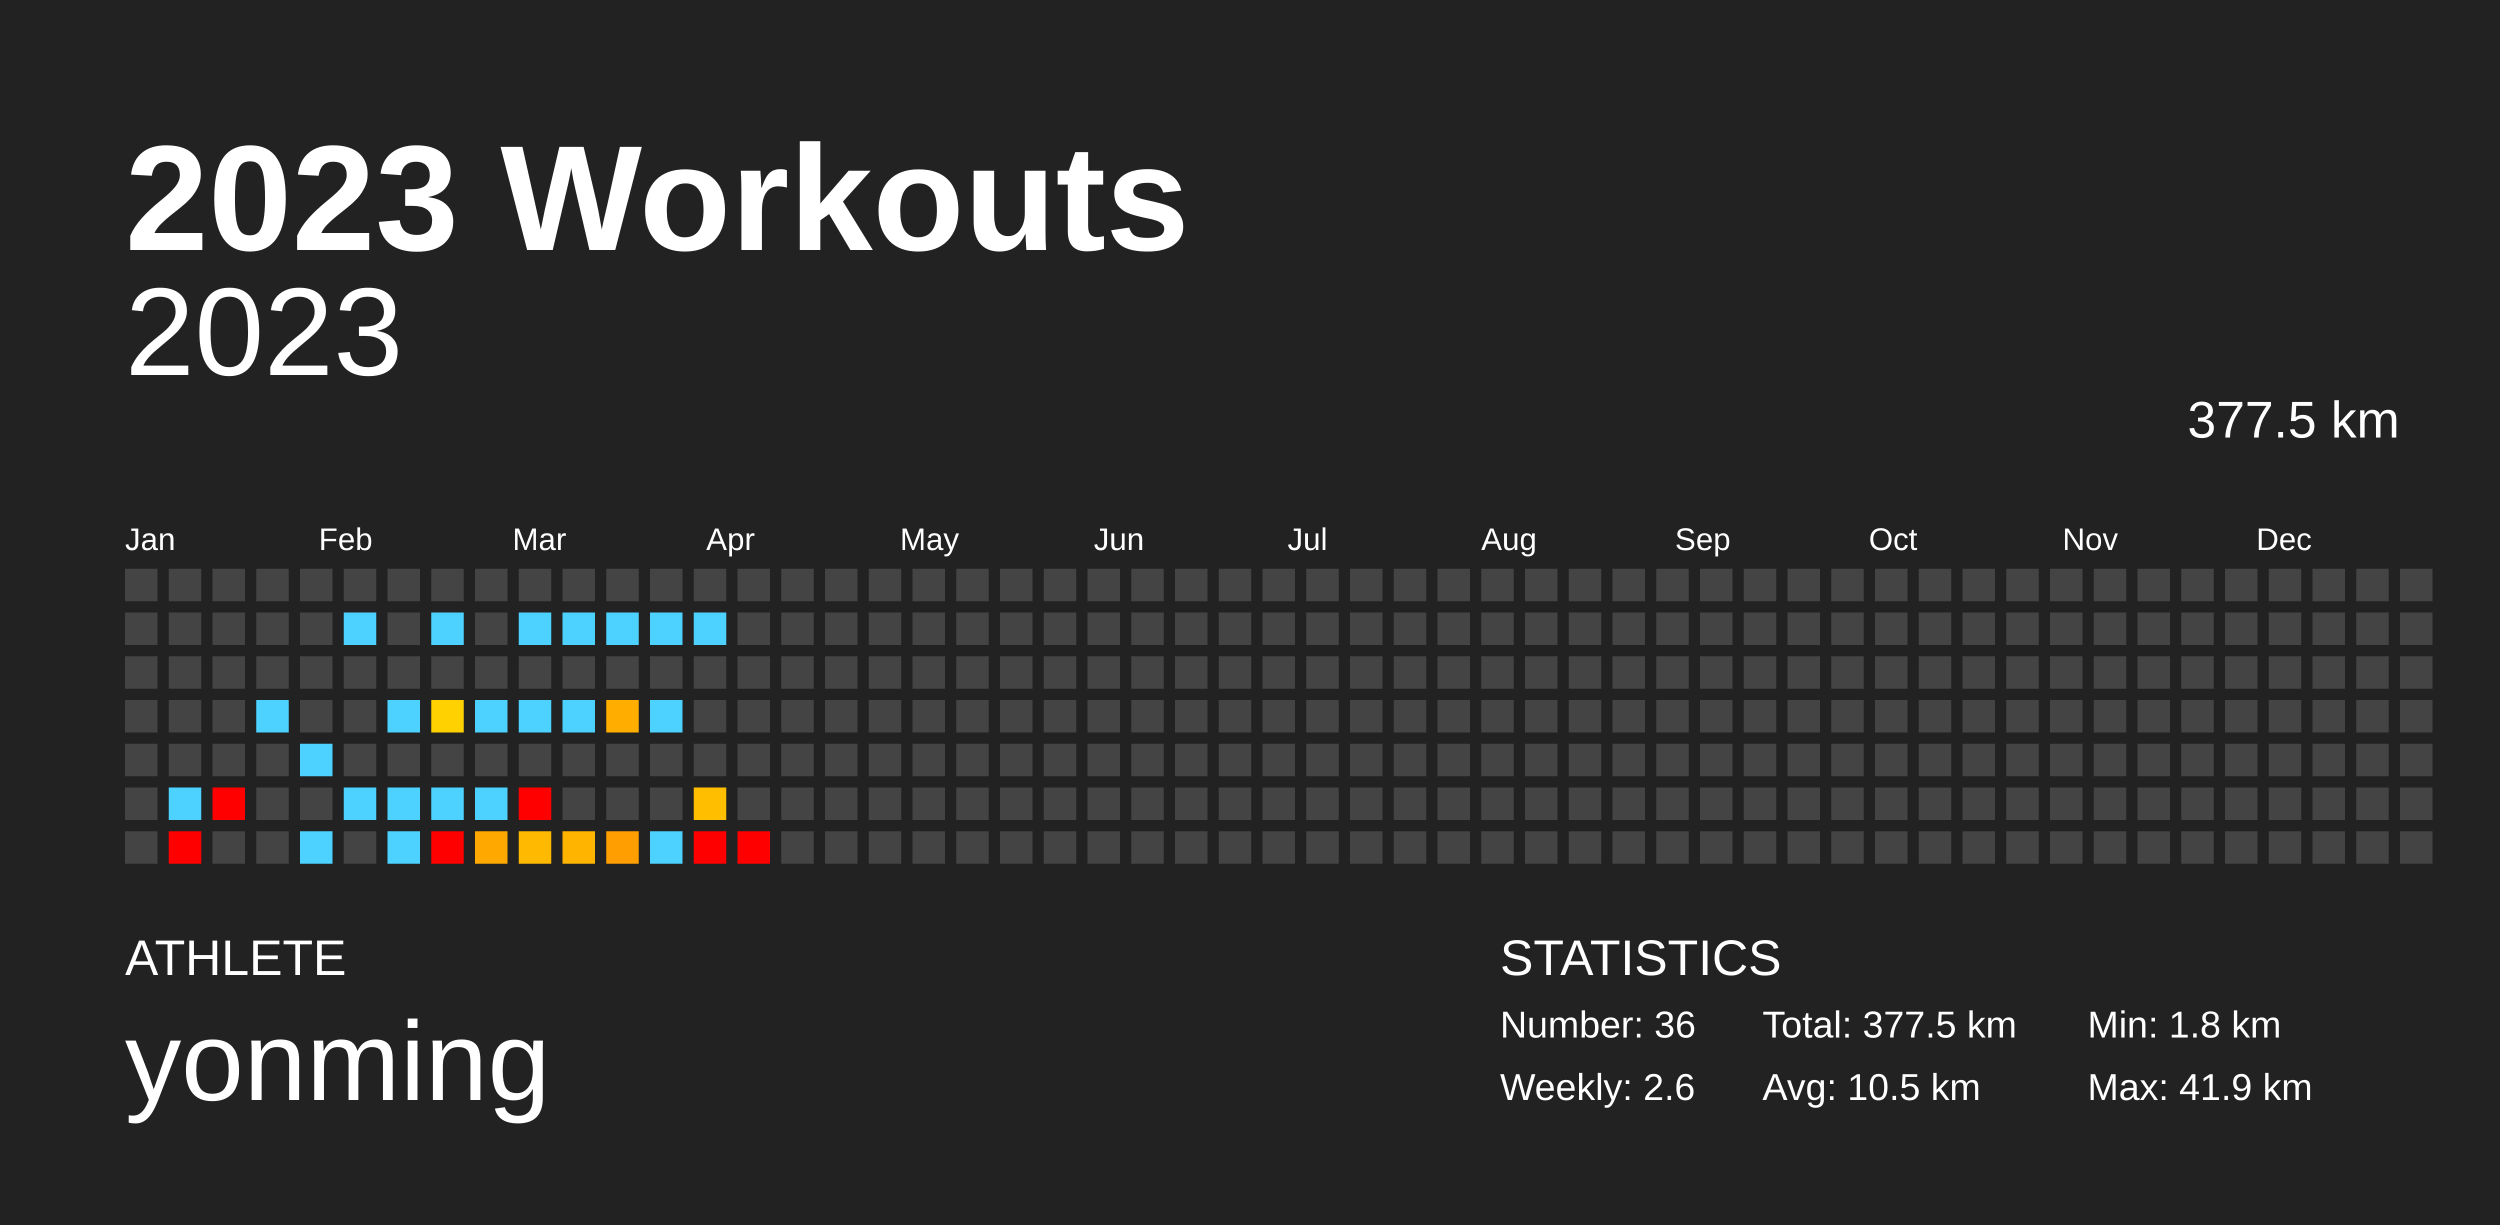
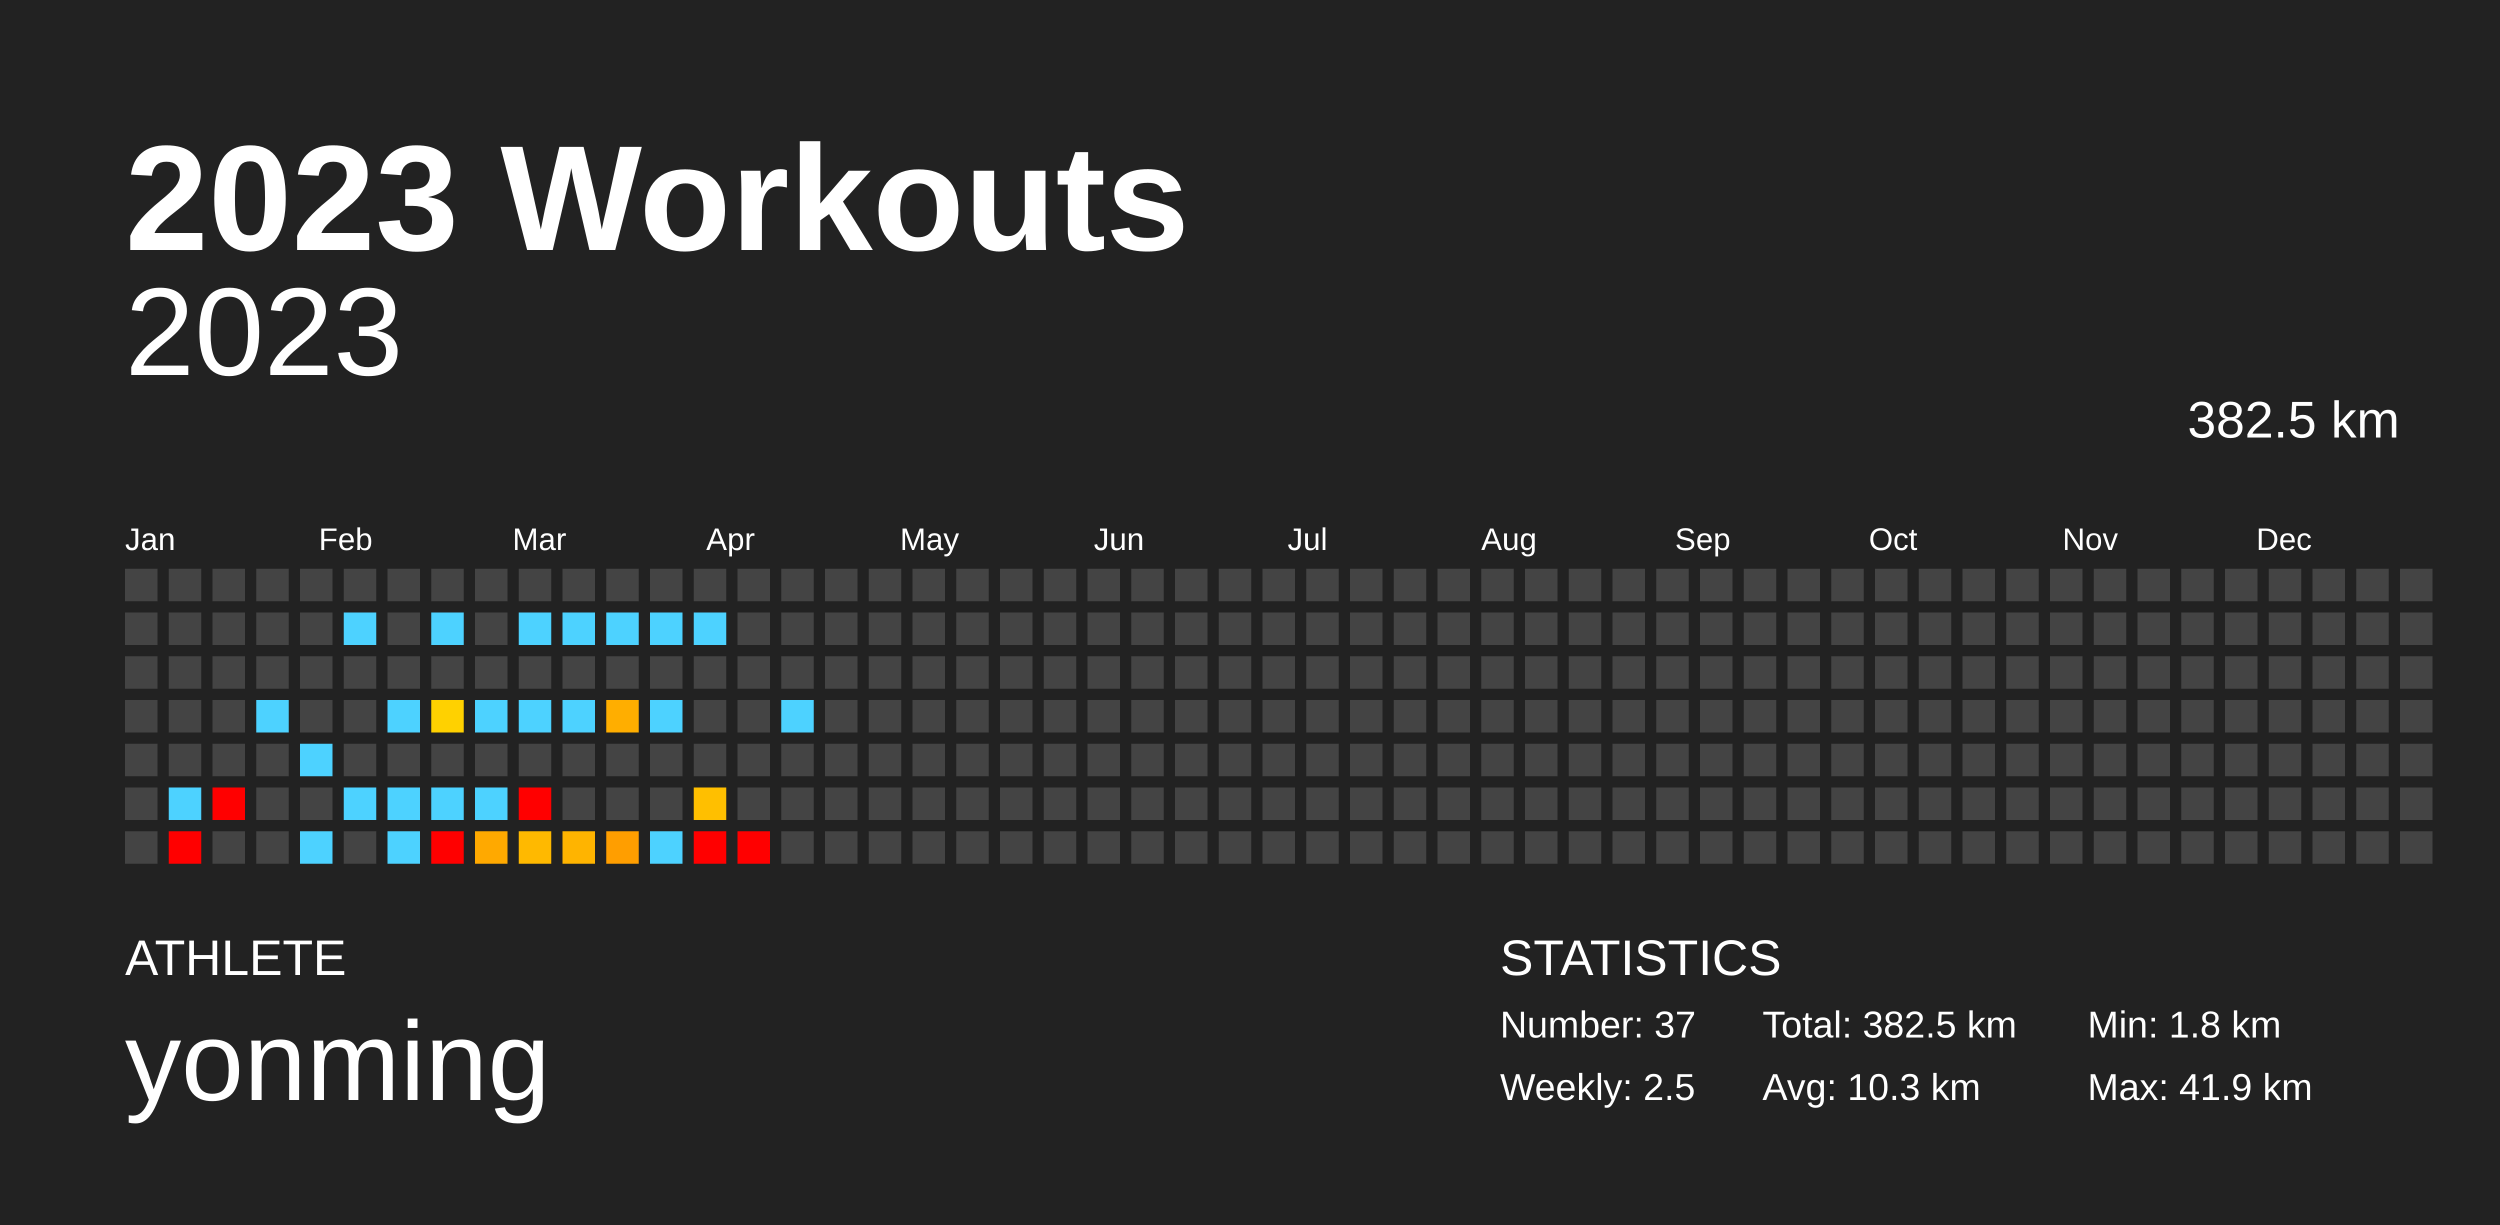
<svg xmlns="http://www.w3.org/2000/svg" baseProfile="full" height="98mm" version="1.1" viewBox="0,0,200,98" width="200mm">
  <defs />
  <rect fill="#222222" height="98" width="200" x="0" y="0" />
  <text fill="#FFFFFF" style="font-size:12px; font-family:Arial; font-weight:bold;" x="10" y="20">2023 Workouts</text>
  <text fill="#FFFFFF" style="font-size:4px; font-family:Arial" x="10" y="78">ATHLETE</text>
  <text fill="#FFFFFF" style="font-size:9px; font-family:Arial" x="10" y="88">yonming</text>
  <text fill="#FFFFFF" style="font-size:4px; font-family:Arial" x="120" y="78">STATISTICS</text>
-   <text fill="#FFFFFF" style="font-size:3px; font-family:Arial" x="120" y="83">Number: 36</text>
-   <text fill="#FFFFFF" style="font-size:3px; font-family:Arial" x="120" y="88">Weekly: 2.6</text>
-   <text fill="#FFFFFF" style="font-size:3px; font-family:Arial" x="141" y="83">Total: 377.5 km</text>
-   <text fill="#FFFFFF" style="font-size:3px; font-family:Arial" x="141" y="88">Avg: 10.5 km</text>
+   <text fill="#FFFFFF" style="font-size:3px; font-family:Arial" x="120" y="83">Number: 37</text>
+   <text fill="#FFFFFF" style="font-size:3px; font-family:Arial" x="120" y="88">Weekly: 2.5</text>
+   <text fill="#FFFFFF" style="font-size:3px; font-family:Arial" x="141" y="83">Total: 382.5 km</text>
+   <text fill="#FFFFFF" style="font-size:3px; font-family:Arial" x="141" y="88">Avg: 10.3 km</text>
  <text fill="#FFFFFF" style="font-size:3px; font-family:Arial" x="167" y="83">Min: 1.8 km</text>
  <text fill="#FFFFFF" style="font-size:3px; font-family:Arial" x="167" y="88">Max: 41.9 km</text>
  <text alignment-baseline="hanging" fill="#FFFFFF" style="font-size:10.0px; font-family:Arial;" x="10" y="30">2023</text>
-   <text alignment-baseline="hanging" fill="#FFFFFF" style="font-size:4.125px; font-family:Arial;" x="175" y="35">377.5 km</text>
+   <text alignment-baseline="hanging" fill="#FFFFFF" style="font-size:4.125px; font-family:Arial;" x="175" y="35">382.5 km</text>
  <text fill="#FFFFFF" style="font-size:2.5px; font-family:Arial" x="10.0" y="44">Jan</text>
  <text fill="#FFFFFF" style="font-size:2.5px; font-family:Arial" x="25.5" y="44">Feb</text>
  <text fill="#FFFFFF" style="font-size:2.5px; font-family:Arial" x="41.0" y="44">Mar</text>
  <text fill="#FFFFFF" style="font-size:2.5px; font-family:Arial" x="56.5" y="44">Apr</text>
  <text fill="#FFFFFF" style="font-size:2.5px; font-family:Arial" x="72.0" y="44">May</text>
  <text fill="#FFFFFF" style="font-size:2.5px; font-family:Arial" x="87.5" y="44">Jun</text>
  <text fill="#FFFFFF" style="font-size:2.5px; font-family:Arial" x="103.0" y="44">Jul</text>
  <text fill="#FFFFFF" style="font-size:2.5px; font-family:Arial" x="118.5" y="44">Aug</text>
  <text fill="#FFFFFF" style="font-size:2.5px; font-family:Arial" x="134.0" y="44">Sep</text>
  <text fill="#FFFFFF" style="font-size:2.5px; font-family:Arial" x="149.5" y="44">Oct</text>
  <text fill="#FFFFFF" style="font-size:2.5px; font-family:Arial" x="165.0" y="44">Nov</text>
  <text fill="#FFFFFF" style="font-size:2.5px; font-family:Arial" x="180.5" y="44">Dec</text>
  <rect fill="#444444" height="2.6" width="2.6" x="10.0" y="45.5" />
  <rect fill="#444444" height="2.6" width="2.6" x="10.0" y="49.0" />
  <rect fill="#444444" height="2.6" width="2.6" x="10.0" y="52.5" />
  <rect fill="#444444" height="2.6" width="2.6" x="10.0" y="56.0" />
  <rect fill="#444444" height="2.6" width="2.6" x="10.0" y="59.5" />
  <rect fill="#444444" height="2.6" width="2.6" x="10.0" y="63.0" />
  <rect fill="#444444" height="2.6" width="2.6" x="10.0" y="66.5" />
  <rect fill="#444444" height="2.6" width="2.6" x="13.5" y="45.5" />
  <rect fill="#444444" height="2.6" width="2.6" x="13.5" y="49.0" />
  <rect fill="#444444" height="2.6" width="2.6" x="13.5" y="52.5" />
  <rect fill="#444444" height="2.6" width="2.6" x="13.5" y="56.0" />
  <rect fill="#444444" height="2.6" width="2.6" x="13.5" y="59.5" />
  <rect fill="#4dd2ff" height="2.6" width="2.6" x="13.5" y="63.0" />
  <rect fill="red" height="2.6" width="2.6" x="13.5" y="66.5" />
  <rect fill="#444444" height="2.6" width="2.6" x="17.0" y="45.5" />
  <rect fill="#444444" height="2.6" width="2.6" x="17.0" y="49.0" />
  <rect fill="#444444" height="2.6" width="2.6" x="17.0" y="52.5" />
  <rect fill="#444444" height="2.6" width="2.6" x="17.0" y="56.0" />
  <rect fill="#444444" height="2.6" width="2.6" x="17.0" y="59.5" />
  <rect fill="red" height="2.6" width="2.6" x="17.0" y="63.0" />
  <rect fill="#444444" height="2.6" width="2.6" x="17.0" y="66.5" />
  <rect fill="#444444" height="2.6" width="2.6" x="20.5" y="45.5" />
  <rect fill="#444444" height="2.6" width="2.6" x="20.5" y="49.0" />
  <rect fill="#444444" height="2.6" width="2.6" x="20.5" y="52.5" />
  <rect fill="#4dd2ff" height="2.6" width="2.6" x="20.5" y="56.0" />
  <rect fill="#444444" height="2.6" width="2.6" x="20.5" y="59.5" />
  <rect fill="#444444" height="2.6" width="2.6" x="20.5" y="63.0" />
  <rect fill="#444444" height="2.6" width="2.6" x="20.5" y="66.5" />
  <rect fill="#444444" height="2.6" width="2.6" x="24.0" y="45.5" />
  <rect fill="#444444" height="2.6" width="2.6" x="24.0" y="49.0" />
  <rect fill="#444444" height="2.6" width="2.6" x="24.0" y="52.5" />
  <rect fill="#444444" height="2.6" width="2.6" x="24.0" y="56.0" />
  <rect fill="#4dd2ff" height="2.6" width="2.6" x="24.0" y="59.5" />
  <rect fill="#444444" height="2.6" width="2.6" x="24.0" y="63.0" />
  <rect fill="#4dd2ff" height="2.6" width="2.6" x="24.0" y="66.5" />
  <rect fill="#444444" height="2.6" width="2.6" x="27.5" y="45.5" />
  <rect fill="#4dd2ff" height="2.6" width="2.6" x="27.5" y="49.0" />
  <rect fill="#444444" height="2.6" width="2.6" x="27.5" y="52.5" />
  <rect fill="#444444" height="2.6" width="2.6" x="27.5" y="56.0" />
  <rect fill="#444444" height="2.6" width="2.6" x="27.5" y="59.5" />
  <rect fill="#4dd2ff" height="2.6" width="2.6" x="27.5" y="63.0" />
  <rect fill="#444444" height="2.6" width="2.6" x="27.5" y="66.5" />
  <rect fill="#444444" height="2.6" width="2.6" x="31.0" y="45.5" />
  <rect fill="#444444" height="2.6" width="2.6" x="31.0" y="49.0" />
  <rect fill="#444444" height="2.6" width="2.6" x="31.0" y="52.5" />
  <rect fill="#4dd2ff" height="2.6" width="2.6" x="31.0" y="56.0" />
  <rect fill="#444444" height="2.6" width="2.6" x="31.0" y="59.5" />
  <rect fill="#4dd2ff" height="2.6" width="2.6" x="31.0" y="63.0" />
  <rect fill="#4dd2ff" height="2.6" width="2.6" x="31.0" y="66.5" />
  <rect fill="#444444" height="2.6" width="2.6" x="34.5" y="45.5" />
  <rect fill="#4dd2ff" height="2.6" width="2.6" x="34.5" y="49.0" />
  <rect fill="#444444" height="2.6" width="2.6" x="34.5" y="52.5" />
  <rect fill="#ffd100" height="2.6" width="2.6" x="34.5" y="56.0" />
  <rect fill="#444444" height="2.6" width="2.6" x="34.5" y="59.5" />
  <rect fill="#4dd2ff" height="2.6" width="2.6" x="34.5" y="63.0" />
  <rect fill="red" height="2.6" width="2.6" x="34.5" y="66.5" />
  <rect fill="#444444" height="2.6" width="2.6" x="38.0" y="45.5" />
  <rect fill="#444444" height="2.6" width="2.6" x="38.0" y="49.0" />
  <rect fill="#444444" height="2.6" width="2.6" x="38.0" y="52.5" />
  <rect fill="#4dd2ff" height="2.6" width="2.6" x="38.0" y="56.0" />
  <rect fill="#444444" height="2.6" width="2.6" x="38.0" y="59.5" />
  <rect fill="#4dd2ff" height="2.6" width="2.6" x="38.0" y="63.0" />
  <rect fill="#ffa900" height="2.6" width="2.6" x="38.0" y="66.5" />
  <rect fill="#444444" height="2.6" width="2.6" x="41.5" y="45.5" />
  <rect fill="#4dd2ff" height="2.6" width="2.6" x="41.5" y="49.0" />
  <rect fill="#444444" height="2.6" width="2.6" x="41.5" y="52.5" />
  <rect fill="#4dd2ff" height="2.6" width="2.6" x="41.5" y="56.0" />
  <rect fill="#444444" height="2.6" width="2.6" x="41.5" y="59.5" />
  <rect fill="red" height="2.6" width="2.6" x="41.5" y="63.0" />
  <rect fill="#ffb900" height="2.6" width="2.6" x="41.5" y="66.5" />
  <rect fill="#444444" height="2.6" width="2.6" x="45.0" y="45.5" />
  <rect fill="#4dd2ff" height="2.6" width="2.6" x="45.0" y="49.0" />
  <rect fill="#444444" height="2.6" width="2.6" x="45.0" y="52.5" />
  <rect fill="#4dd2ff" height="2.6" width="2.6" x="45.0" y="56.0" />
  <rect fill="#444444" height="2.6" width="2.6" x="45.0" y="59.5" />
  <rect fill="#444444" height="2.6" width="2.6" x="45.0" y="63.0" />
  <rect fill="#ffb400" height="2.6" width="2.6" x="45.0" y="66.5" />
  <rect fill="#444444" height="2.6" width="2.6" x="48.5" y="45.5" />
  <rect fill="#4dd2ff" height="2.6" width="2.6" x="48.5" y="49.0" />
  <rect fill="#444444" height="2.6" width="2.6" x="48.5" y="52.5" />
  <rect fill="#ffae00" height="2.6" width="2.6" x="48.5" y="56.0" />
  <rect fill="#444444" height="2.6" width="2.6" x="48.5" y="59.5" />
  <rect fill="#444444" height="2.6" width="2.6" x="48.5" y="63.0" />
  <rect fill="#ff9e00" height="2.6" width="2.6" x="48.5" y="66.5" />
  <rect fill="#444444" height="2.6" width="2.6" x="52.0" y="45.5" />
  <rect fill="#4dd2ff" height="2.6" width="2.6" x="52.0" y="49.0" />
  <rect fill="#444444" height="2.6" width="2.6" x="52.0" y="52.5" />
  <rect fill="#4dd2ff" height="2.6" width="2.6" x="52.0" y="56.0" />
  <rect fill="#444444" height="2.6" width="2.6" x="52.0" y="59.5" />
  <rect fill="#444444" height="2.6" width="2.6" x="52.0" y="63.0" />
  <rect fill="#4dd2ff" height="2.6" width="2.6" x="52.0" y="66.5" />
  <rect fill="#444444" height="2.6" width="2.6" x="55.5" y="45.5" />
  <rect fill="#4dd2ff" height="2.6" width="2.6" x="55.5" y="49.0" />
  <rect fill="#444444" height="2.6" width="2.6" x="55.5" y="52.5" />
  <rect fill="#444444" height="2.6" width="2.6" x="55.5" y="56.0" />
  <rect fill="#444444" height="2.6" width="2.6" x="55.5" y="59.5" />
  <rect fill="#ffbf00" height="2.6" width="2.6" x="55.5" y="63.0" />
  <rect fill="red" height="2.6" width="2.6" x="55.5" y="66.5" />
  <rect fill="#444444" height="2.6" width="2.6" x="59.0" y="45.5" />
  <rect fill="#444444" height="2.6" width="2.6" x="59.0" y="49.0" />
  <rect fill="#444444" height="2.6" width="2.6" x="59.0" y="52.5" />
  <rect fill="#444444" height="2.6" width="2.6" x="59.0" y="56.0" />
  <rect fill="#444444" height="2.6" width="2.6" x="59.0" y="59.5" />
  <rect fill="#444444" height="2.6" width="2.6" x="59.0" y="63.0" />
  <rect fill="red" height="2.6" width="2.6" x="59.0" y="66.5" />
  <rect fill="#444444" height="2.6" width="2.6" x="62.5" y="45.5" />
  <rect fill="#444444" height="2.6" width="2.6" x="62.5" y="49.0" />
  <rect fill="#444444" height="2.6" width="2.6" x="62.5" y="52.5" />
-   <rect fill="#444444" height="2.6" width="2.6" x="62.5" y="56.0" />
+   <rect fill="#4dd2ff" height="2.6" width="2.6" x="62.5" y="56.0" />
  <rect fill="#444444" height="2.6" width="2.6" x="62.5" y="59.5" />
  <rect fill="#444444" height="2.6" width="2.6" x="62.5" y="63.0" />
  <rect fill="#444444" height="2.6" width="2.6" x="62.5" y="66.5" />
  <rect fill="#444444" height="2.6" width="2.6" x="66.0" y="45.5" />
  <rect fill="#444444" height="2.6" width="2.6" x="66.0" y="49.0" />
  <rect fill="#444444" height="2.6" width="2.6" x="66.0" y="52.5" />
  <rect fill="#444444" height="2.6" width="2.6" x="66.0" y="56.0" />
  <rect fill="#444444" height="2.6" width="2.6" x="66.0" y="59.5" />
  <rect fill="#444444" height="2.6" width="2.6" x="66.0" y="63.0" />
  <rect fill="#444444" height="2.6" width="2.6" x="66.0" y="66.5" />
  <rect fill="#444444" height="2.6" width="2.6" x="69.5" y="45.5" />
  <rect fill="#444444" height="2.6" width="2.6" x="69.5" y="49.0" />
  <rect fill="#444444" height="2.6" width="2.6" x="69.5" y="52.5" />
  <rect fill="#444444" height="2.6" width="2.6" x="69.5" y="56.0" />
  <rect fill="#444444" height="2.6" width="2.6" x="69.5" y="59.5" />
  <rect fill="#444444" height="2.6" width="2.6" x="69.5" y="63.0" />
  <rect fill="#444444" height="2.6" width="2.6" x="69.5" y="66.5" />
  <rect fill="#444444" height="2.6" width="2.6" x="73.0" y="45.5" />
  <rect fill="#444444" height="2.6" width="2.6" x="73.0" y="49.0" />
  <rect fill="#444444" height="2.6" width="2.6" x="73.0" y="52.5" />
  <rect fill="#444444" height="2.6" width="2.6" x="73.0" y="56.0" />
  <rect fill="#444444" height="2.6" width="2.6" x="73.0" y="59.5" />
  <rect fill="#444444" height="2.6" width="2.6" x="73.0" y="63.0" />
  <rect fill="#444444" height="2.6" width="2.6" x="73.0" y="66.5" />
  <rect fill="#444444" height="2.6" width="2.6" x="76.5" y="45.5" />
  <rect fill="#444444" height="2.6" width="2.6" x="76.5" y="49.0" />
  <rect fill="#444444" height="2.6" width="2.6" x="76.5" y="52.5" />
  <rect fill="#444444" height="2.6" width="2.6" x="76.5" y="56.0" />
  <rect fill="#444444" height="2.6" width="2.6" x="76.5" y="59.5" />
  <rect fill="#444444" height="2.6" width="2.6" x="76.5" y="63.0" />
  <rect fill="#444444" height="2.6" width="2.6" x="76.5" y="66.5" />
  <rect fill="#444444" height="2.6" width="2.6" x="80.0" y="45.5" />
  <rect fill="#444444" height="2.6" width="2.6" x="80.0" y="49.0" />
  <rect fill="#444444" height="2.6" width="2.6" x="80.0" y="52.5" />
  <rect fill="#444444" height="2.6" width="2.6" x="80.0" y="56.0" />
  <rect fill="#444444" height="2.6" width="2.6" x="80.0" y="59.5" />
  <rect fill="#444444" height="2.6" width="2.6" x="80.0" y="63.0" />
  <rect fill="#444444" height="2.6" width="2.6" x="80.0" y="66.5" />
  <rect fill="#444444" height="2.6" width="2.6" x="83.5" y="45.5" />
  <rect fill="#444444" height="2.6" width="2.6" x="83.5" y="49.0" />
  <rect fill="#444444" height="2.6" width="2.6" x="83.5" y="52.5" />
  <rect fill="#444444" height="2.6" width="2.6" x="83.5" y="56.0" />
  <rect fill="#444444" height="2.6" width="2.6" x="83.5" y="59.5" />
  <rect fill="#444444" height="2.6" width="2.6" x="83.5" y="63.0" />
  <rect fill="#444444" height="2.6" width="2.6" x="83.5" y="66.5" />
  <rect fill="#444444" height="2.6" width="2.6" x="87.0" y="45.5" />
  <rect fill="#444444" height="2.6" width="2.6" x="87.0" y="49.0" />
  <rect fill="#444444" height="2.6" width="2.6" x="87.0" y="52.5" />
  <rect fill="#444444" height="2.6" width="2.6" x="87.0" y="56.0" />
  <rect fill="#444444" height="2.6" width="2.6" x="87.0" y="59.5" />
  <rect fill="#444444" height="2.6" width="2.6" x="87.0" y="63.0" />
  <rect fill="#444444" height="2.6" width="2.6" x="87.0" y="66.5" />
  <rect fill="#444444" height="2.6" width="2.6" x="90.5" y="45.5" />
  <rect fill="#444444" height="2.6" width="2.6" x="90.5" y="49.0" />
  <rect fill="#444444" height="2.6" width="2.6" x="90.5" y="52.5" />
  <rect fill="#444444" height="2.6" width="2.6" x="90.5" y="56.0" />
  <rect fill="#444444" height="2.6" width="2.6" x="90.5" y="59.5" />
  <rect fill="#444444" height="2.6" width="2.6" x="90.5" y="63.0" />
  <rect fill="#444444" height="2.6" width="2.6" x="90.5" y="66.5" />
  <rect fill="#444444" height="2.6" width="2.6" x="94.0" y="45.5" />
  <rect fill="#444444" height="2.6" width="2.6" x="94.0" y="49.0" />
  <rect fill="#444444" height="2.6" width="2.6" x="94.0" y="52.5" />
  <rect fill="#444444" height="2.6" width="2.6" x="94.0" y="56.0" />
  <rect fill="#444444" height="2.6" width="2.6" x="94.0" y="59.5" />
  <rect fill="#444444" height="2.6" width="2.6" x="94.0" y="63.0" />
  <rect fill="#444444" height="2.6" width="2.6" x="94.0" y="66.5" />
  <rect fill="#444444" height="2.6" width="2.6" x="97.5" y="45.5" />
  <rect fill="#444444" height="2.6" width="2.6" x="97.5" y="49.0" />
  <rect fill="#444444" height="2.6" width="2.6" x="97.5" y="52.5" />
  <rect fill="#444444" height="2.6" width="2.6" x="97.5" y="56.0" />
  <rect fill="#444444" height="2.6" width="2.6" x="97.5" y="59.5" />
  <rect fill="#444444" height="2.6" width="2.6" x="97.5" y="63.0" />
  <rect fill="#444444" height="2.6" width="2.6" x="97.5" y="66.5" />
  <rect fill="#444444" height="2.6" width="2.6" x="101.0" y="45.5" />
  <rect fill="#444444" height="2.6" width="2.6" x="101.0" y="49.0" />
  <rect fill="#444444" height="2.6" width="2.6" x="101.0" y="52.5" />
  <rect fill="#444444" height="2.6" width="2.6" x="101.0" y="56.0" />
  <rect fill="#444444" height="2.6" width="2.6" x="101.0" y="59.5" />
  <rect fill="#444444" height="2.6" width="2.6" x="101.0" y="63.0" />
  <rect fill="#444444" height="2.6" width="2.6" x="101.0" y="66.5" />
  <rect fill="#444444" height="2.6" width="2.6" x="104.5" y="45.5" />
  <rect fill="#444444" height="2.6" width="2.6" x="104.5" y="49.0" />
  <rect fill="#444444" height="2.6" width="2.6" x="104.5" y="52.5" />
  <rect fill="#444444" height="2.6" width="2.6" x="104.5" y="56.0" />
  <rect fill="#444444" height="2.6" width="2.6" x="104.5" y="59.5" />
  <rect fill="#444444" height="2.6" width="2.6" x="104.5" y="63.0" />
  <rect fill="#444444" height="2.6" width="2.6" x="104.5" y="66.5" />
  <rect fill="#444444" height="2.6" width="2.6" x="108.0" y="45.5" />
  <rect fill="#444444" height="2.6" width="2.6" x="108.0" y="49.0" />
  <rect fill="#444444" height="2.6" width="2.6" x="108.0" y="52.5" />
  <rect fill="#444444" height="2.6" width="2.6" x="108.0" y="56.0" />
  <rect fill="#444444" height="2.6" width="2.6" x="108.0" y="59.5" />
  <rect fill="#444444" height="2.6" width="2.6" x="108.0" y="63.0" />
  <rect fill="#444444" height="2.6" width="2.6" x="108.0" y="66.5" />
  <rect fill="#444444" height="2.6" width="2.6" x="111.5" y="45.5" />
  <rect fill="#444444" height="2.6" width="2.6" x="111.5" y="49.0" />
  <rect fill="#444444" height="2.6" width="2.6" x="111.5" y="52.5" />
  <rect fill="#444444" height="2.6" width="2.6" x="111.5" y="56.0" />
  <rect fill="#444444" height="2.6" width="2.6" x="111.5" y="59.5" />
  <rect fill="#444444" height="2.6" width="2.6" x="111.5" y="63.0" />
  <rect fill="#444444" height="2.6" width="2.6" x="111.5" y="66.5" />
  <rect fill="#444444" height="2.6" width="2.6" x="115.0" y="45.5" />
  <rect fill="#444444" height="2.6" width="2.6" x="115.0" y="49.0" />
  <rect fill="#444444" height="2.6" width="2.6" x="115.0" y="52.5" />
  <rect fill="#444444" height="2.6" width="2.6" x="115.0" y="56.0" />
  <rect fill="#444444" height="2.6" width="2.6" x="115.0" y="59.5" />
  <rect fill="#444444" height="2.6" width="2.6" x="115.0" y="63.0" />
  <rect fill="#444444" height="2.6" width="2.6" x="115.0" y="66.5" />
  <rect fill="#444444" height="2.6" width="2.6" x="118.5" y="45.5" />
  <rect fill="#444444" height="2.6" width="2.6" x="118.5" y="49.0" />
  <rect fill="#444444" height="2.6" width="2.6" x="118.5" y="52.5" />
  <rect fill="#444444" height="2.6" width="2.6" x="118.5" y="56.0" />
  <rect fill="#444444" height="2.6" width="2.6" x="118.5" y="59.5" />
  <rect fill="#444444" height="2.6" width="2.6" x="118.5" y="63.0" />
  <rect fill="#444444" height="2.6" width="2.6" x="118.5" y="66.5" />
  <rect fill="#444444" height="2.6" width="2.6" x="122.0" y="45.5" />
  <rect fill="#444444" height="2.6" width="2.6" x="122.0" y="49.0" />
  <rect fill="#444444" height="2.6" width="2.6" x="122.0" y="52.5" />
  <rect fill="#444444" height="2.6" width="2.6" x="122.0" y="56.0" />
  <rect fill="#444444" height="2.6" width="2.6" x="122.0" y="59.5" />
  <rect fill="#444444" height="2.6" width="2.6" x="122.0" y="63.0" />
  <rect fill="#444444" height="2.6" width="2.6" x="122.0" y="66.5" />
  <rect fill="#444444" height="2.6" width="2.6" x="125.5" y="45.5" />
  <rect fill="#444444" height="2.6" width="2.6" x="125.5" y="49.0" />
  <rect fill="#444444" height="2.6" width="2.6" x="125.5" y="52.5" />
  <rect fill="#444444" height="2.6" width="2.6" x="125.5" y="56.0" />
  <rect fill="#444444" height="2.6" width="2.6" x="125.5" y="59.5" />
  <rect fill="#444444" height="2.6" width="2.6" x="125.5" y="63.0" />
  <rect fill="#444444" height="2.6" width="2.6" x="125.5" y="66.5" />
  <rect fill="#444444" height="2.6" width="2.6" x="129.0" y="45.5" />
  <rect fill="#444444" height="2.6" width="2.6" x="129.0" y="49.0" />
  <rect fill="#444444" height="2.6" width="2.6" x="129.0" y="52.5" />
  <rect fill="#444444" height="2.6" width="2.6" x="129.0" y="56.0" />
  <rect fill="#444444" height="2.6" width="2.6" x="129.0" y="59.5" />
  <rect fill="#444444" height="2.6" width="2.6" x="129.0" y="63.0" />
  <rect fill="#444444" height="2.6" width="2.6" x="129.0" y="66.5" />
  <rect fill="#444444" height="2.6" width="2.6" x="132.5" y="45.5" />
  <rect fill="#444444" height="2.6" width="2.6" x="132.5" y="49.0" />
  <rect fill="#444444" height="2.6" width="2.6" x="132.5" y="52.5" />
  <rect fill="#444444" height="2.6" width="2.6" x="132.5" y="56.0" />
  <rect fill="#444444" height="2.6" width="2.6" x="132.5" y="59.5" />
  <rect fill="#444444" height="2.6" width="2.6" x="132.5" y="63.0" />
  <rect fill="#444444" height="2.6" width="2.6" x="132.5" y="66.5" />
  <rect fill="#444444" height="2.6" width="2.6" x="136.0" y="45.5" />
  <rect fill="#444444" height="2.6" width="2.6" x="136.0" y="49.0" />
  <rect fill="#444444" height="2.6" width="2.6" x="136.0" y="52.5" />
  <rect fill="#444444" height="2.6" width="2.6" x="136.0" y="56.0" />
  <rect fill="#444444" height="2.6" width="2.6" x="136.0" y="59.5" />
  <rect fill="#444444" height="2.6" width="2.6" x="136.0" y="63.0" />
  <rect fill="#444444" height="2.6" width="2.6" x="136.0" y="66.5" />
  <rect fill="#444444" height="2.6" width="2.6" x="139.5" y="45.5" />
  <rect fill="#444444" height="2.6" width="2.6" x="139.5" y="49.0" />
  <rect fill="#444444" height="2.6" width="2.6" x="139.5" y="52.5" />
  <rect fill="#444444" height="2.6" width="2.6" x="139.5" y="56.0" />
  <rect fill="#444444" height="2.6" width="2.6" x="139.5" y="59.5" />
  <rect fill="#444444" height="2.6" width="2.6" x="139.5" y="63.0" />
  <rect fill="#444444" height="2.6" width="2.6" x="139.5" y="66.5" />
  <rect fill="#444444" height="2.6" width="2.6" x="143.0" y="45.5" />
  <rect fill="#444444" height="2.6" width="2.6" x="143.0" y="49.0" />
  <rect fill="#444444" height="2.6" width="2.6" x="143.0" y="52.5" />
  <rect fill="#444444" height="2.6" width="2.6" x="143.0" y="56.0" />
  <rect fill="#444444" height="2.6" width="2.6" x="143.0" y="59.5" />
  <rect fill="#444444" height="2.6" width="2.6" x="143.0" y="63.0" />
  <rect fill="#444444" height="2.6" width="2.6" x="143.0" y="66.5" />
  <rect fill="#444444" height="2.6" width="2.6" x="146.5" y="45.5" />
  <rect fill="#444444" height="2.6" width="2.6" x="146.5" y="49.0" />
  <rect fill="#444444" height="2.6" width="2.6" x="146.5" y="52.5" />
  <rect fill="#444444" height="2.6" width="2.6" x="146.5" y="56.0" />
  <rect fill="#444444" height="2.6" width="2.6" x="146.5" y="59.5" />
  <rect fill="#444444" height="2.6" width="2.6" x="146.5" y="63.0" />
  <rect fill="#444444" height="2.6" width="2.6" x="146.5" y="66.5" />
  <rect fill="#444444" height="2.6" width="2.6" x="150.0" y="45.5" />
  <rect fill="#444444" height="2.6" width="2.6" x="150.0" y="49.0" />
  <rect fill="#444444" height="2.6" width="2.6" x="150.0" y="52.5" />
  <rect fill="#444444" height="2.6" width="2.6" x="150.0" y="56.0" />
  <rect fill="#444444" height="2.6" width="2.6" x="150.0" y="59.5" />
  <rect fill="#444444" height="2.6" width="2.6" x="150.0" y="63.0" />
  <rect fill="#444444" height="2.6" width="2.6" x="150.0" y="66.5" />
  <rect fill="#444444" height="2.6" width="2.6" x="153.5" y="45.5" />
  <rect fill="#444444" height="2.6" width="2.6" x="153.5" y="49.0" />
  <rect fill="#444444" height="2.6" width="2.6" x="153.5" y="52.5" />
  <rect fill="#444444" height="2.6" width="2.6" x="153.5" y="56.0" />
  <rect fill="#444444" height="2.6" width="2.6" x="153.5" y="59.5" />
  <rect fill="#444444" height="2.6" width="2.6" x="153.5" y="63.0" />
  <rect fill="#444444" height="2.6" width="2.6" x="153.5" y="66.5" />
  <rect fill="#444444" height="2.6" width="2.6" x="157.0" y="45.5" />
  <rect fill="#444444" height="2.6" width="2.6" x="157.0" y="49.0" />
  <rect fill="#444444" height="2.6" width="2.6" x="157.0" y="52.5" />
  <rect fill="#444444" height="2.6" width="2.6" x="157.0" y="56.0" />
  <rect fill="#444444" height="2.6" width="2.6" x="157.0" y="59.5" />
  <rect fill="#444444" height="2.6" width="2.6" x="157.0" y="63.0" />
  <rect fill="#444444" height="2.6" width="2.6" x="157.0" y="66.5" />
  <rect fill="#444444" height="2.6" width="2.6" x="160.5" y="45.5" />
  <rect fill="#444444" height="2.6" width="2.6" x="160.5" y="49.0" />
  <rect fill="#444444" height="2.6" width="2.6" x="160.5" y="52.5" />
  <rect fill="#444444" height="2.6" width="2.6" x="160.5" y="56.0" />
  <rect fill="#444444" height="2.6" width="2.6" x="160.5" y="59.5" />
  <rect fill="#444444" height="2.6" width="2.6" x="160.5" y="63.0" />
  <rect fill="#444444" height="2.6" width="2.6" x="160.5" y="66.5" />
  <rect fill="#444444" height="2.6" width="2.6" x="164.0" y="45.5" />
  <rect fill="#444444" height="2.6" width="2.6" x="164.0" y="49.0" />
  <rect fill="#444444" height="2.6" width="2.6" x="164.0" y="52.5" />
  <rect fill="#444444" height="2.6" width="2.6" x="164.0" y="56.0" />
  <rect fill="#444444" height="2.6" width="2.6" x="164.0" y="59.5" />
  <rect fill="#444444" height="2.6" width="2.6" x="164.0" y="63.0" />
  <rect fill="#444444" height="2.6" width="2.6" x="164.0" y="66.5" />
  <rect fill="#444444" height="2.6" width="2.6" x="167.5" y="45.5" />
  <rect fill="#444444" height="2.6" width="2.6" x="167.5" y="49.0" />
  <rect fill="#444444" height="2.6" width="2.6" x="167.5" y="52.5" />
  <rect fill="#444444" height="2.6" width="2.6" x="167.5" y="56.0" />
  <rect fill="#444444" height="2.6" width="2.6" x="167.5" y="59.5" />
  <rect fill="#444444" height="2.6" width="2.6" x="167.5" y="63.0" />
  <rect fill="#444444" height="2.6" width="2.6" x="167.5" y="66.5" />
  <rect fill="#444444" height="2.6" width="2.6" x="171.0" y="45.5" />
  <rect fill="#444444" height="2.6" width="2.6" x="171.0" y="49.0" />
  <rect fill="#444444" height="2.6" width="2.6" x="171.0" y="52.5" />
  <rect fill="#444444" height="2.6" width="2.6" x="171.0" y="56.0" />
  <rect fill="#444444" height="2.6" width="2.6" x="171.0" y="59.5" />
  <rect fill="#444444" height="2.6" width="2.6" x="171.0" y="63.0" />
  <rect fill="#444444" height="2.6" width="2.6" x="171.0" y="66.5" />
  <rect fill="#444444" height="2.6" width="2.6" x="174.5" y="45.5" />
  <rect fill="#444444" height="2.6" width="2.6" x="174.5" y="49.0" />
  <rect fill="#444444" height="2.6" width="2.6" x="174.5" y="52.5" />
  <rect fill="#444444" height="2.6" width="2.6" x="174.5" y="56.0" />
  <rect fill="#444444" height="2.6" width="2.6" x="174.5" y="59.5" />
  <rect fill="#444444" height="2.6" width="2.6" x="174.5" y="63.0" />
  <rect fill="#444444" height="2.6" width="2.6" x="174.5" y="66.5" />
  <rect fill="#444444" height="2.6" width="2.6" x="178.0" y="45.5" />
  <rect fill="#444444" height="2.6" width="2.6" x="178.0" y="49.0" />
  <rect fill="#444444" height="2.6" width="2.6" x="178.0" y="52.5" />
  <rect fill="#444444" height="2.6" width="2.6" x="178.0" y="56.0" />
  <rect fill="#444444" height="2.6" width="2.6" x="178.0" y="59.5" />
  <rect fill="#444444" height="2.6" width="2.6" x="178.0" y="63.0" />
  <rect fill="#444444" height="2.6" width="2.6" x="178.0" y="66.5" />
  <rect fill="#444444" height="2.6" width="2.6" x="181.5" y="45.5" />
  <rect fill="#444444" height="2.6" width="2.6" x="181.5" y="49.0" />
  <rect fill="#444444" height="2.6" width="2.6" x="181.5" y="52.5" />
  <rect fill="#444444" height="2.6" width="2.6" x="181.5" y="56.0" />
  <rect fill="#444444" height="2.6" width="2.6" x="181.5" y="59.5" />
  <rect fill="#444444" height="2.6" width="2.6" x="181.5" y="63.0" />
  <rect fill="#444444" height="2.6" width="2.6" x="181.5" y="66.5" />
  <rect fill="#444444" height="2.6" width="2.6" x="185.0" y="45.5" />
  <rect fill="#444444" height="2.6" width="2.6" x="185.0" y="49.0" />
  <rect fill="#444444" height="2.6" width="2.6" x="185.0" y="52.5" />
  <rect fill="#444444" height="2.6" width="2.6" x="185.0" y="56.0" />
  <rect fill="#444444" height="2.6" width="2.6" x="185.0" y="59.5" />
  <rect fill="#444444" height="2.6" width="2.6" x="185.0" y="63.0" />
  <rect fill="#444444" height="2.6" width="2.6" x="185.0" y="66.5" />
  <rect fill="#444444" height="2.6" width="2.6" x="188.5" y="45.5" />
  <rect fill="#444444" height="2.6" width="2.6" x="188.5" y="49.0" />
  <rect fill="#444444" height="2.6" width="2.6" x="188.5" y="52.5" />
  <rect fill="#444444" height="2.6" width="2.6" x="188.5" y="56.0" />
  <rect fill="#444444" height="2.6" width="2.6" x="188.5" y="59.5" />
  <rect fill="#444444" height="2.6" width="2.6" x="188.5" y="63.0" />
  <rect fill="#444444" height="2.6" width="2.6" x="188.5" y="66.5" />
  <rect fill="#444444" height="2.6" width="2.6" x="192.0" y="45.5" />
  <rect fill="#444444" height="2.6" width="2.6" x="192.0" y="49.0" />
  <rect fill="#444444" height="2.6" width="2.6" x="192.0" y="52.5" />
  <rect fill="#444444" height="2.6" width="2.6" x="192.0" y="56.0" />
  <rect fill="#444444" height="2.6" width="2.6" x="192.0" y="59.5" />
  <rect fill="#444444" height="2.6" width="2.6" x="192.0" y="63.0" />
  <rect fill="#444444" height="2.6" width="2.6" x="192.0" y="66.5" />
</svg>
